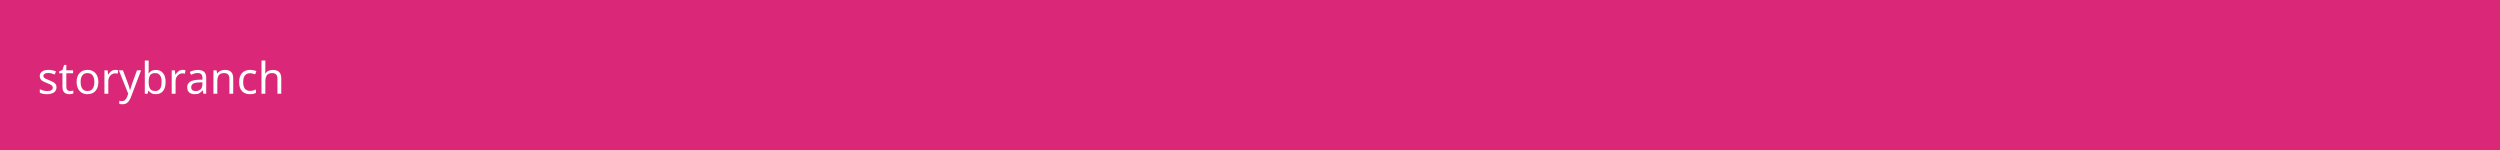
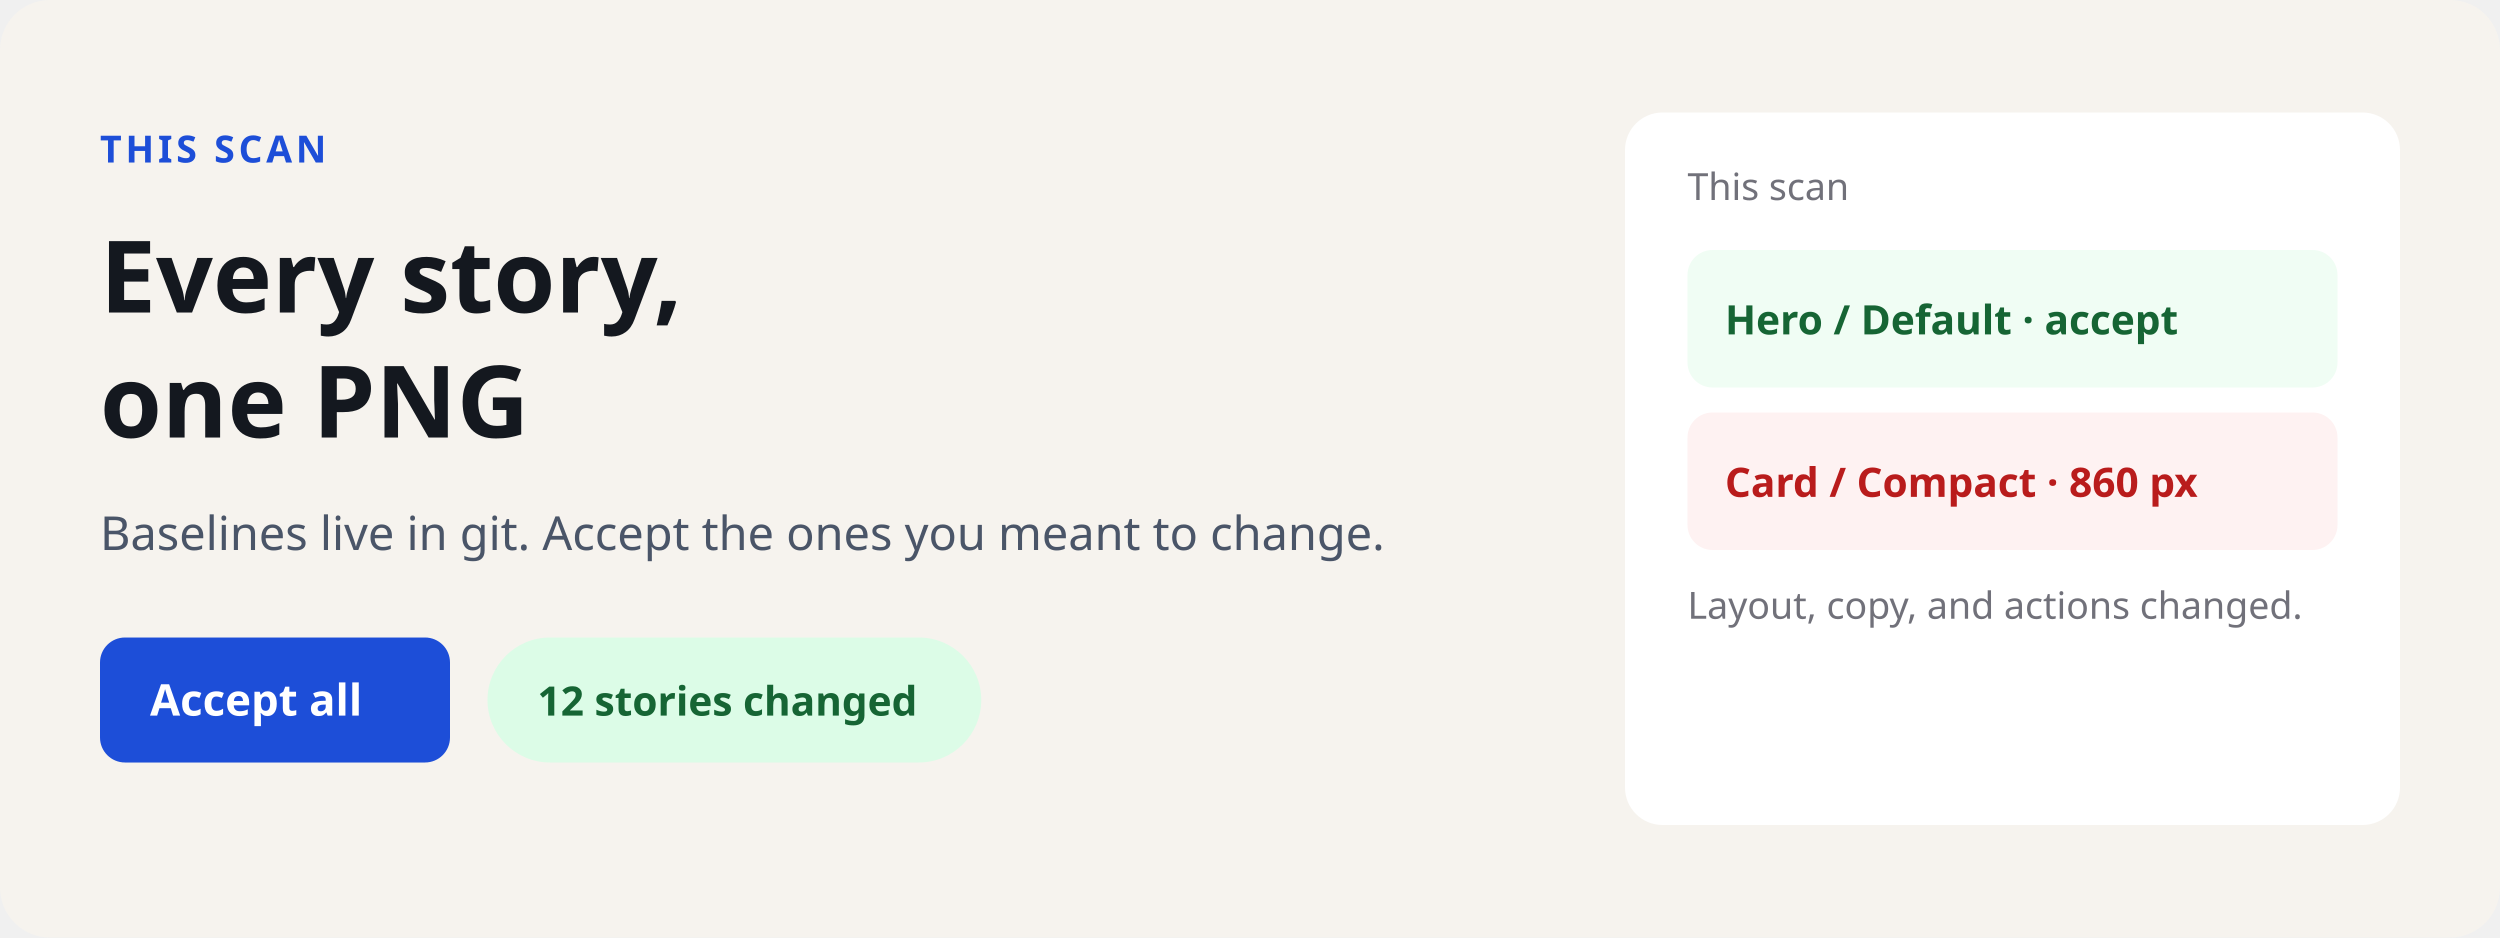
- <svg xmlns="http://www.w3.org/2000/svg" width="800" height="48" viewBox="0 0 800 48">
-   <rect width="800" height="48" fill="#db2777" />
-   <text x="12" y="30" fill="#fff" font-family="ui-sans-serif,system-ui,sans-serif" font-size="14">storybranch</text>
+ <svg xmlns="http://www.w3.org/2000/svg" width="800" height="300" viewBox="0 0 800 300">
+   <rect width="800" height="300" rx="16" fill="#f6f3ee" />
+   <text x="32" y="52" fill="#1d4ed8" font-family="ui-sans-serif,system-ui,sans-serif" font-size="12" font-weight="700" letter-spacing="1.2">THIS SCAN</text>
+   <text x="32" y="100" fill="#14181f" font-family="ui-sans-serif,system-ui,sans-serif" font-size="32" font-weight="700">Every story,</text>
+   <text x="32" y="140" fill="#14181f" font-family="ui-sans-serif,system-ui,sans-serif" font-size="32" font-weight="700">one PNG</text>
+   <text x="32" y="176" fill="#4a5568" font-family="ui-sans-serif,system-ui,sans-serif" font-size="15">Baselines live in git. Accept the ones you meant to change.</text>
+   <rect x="32" y="204" width="112" height="40" rx="8" fill="#1d4ed8" />
+   <text x="48" y="229" fill="#fff" font-family="ui-sans-serif,system-ui,sans-serif" font-size="14" font-weight="650">Accept all</text>
+   <rect x="156" y="204" width="158" height="40" rx="20" fill="#dcfce7" />
+   <text x="172" y="229" fill="#166534" font-family="ui-sans-serif,system-ui,sans-serif" font-size="13" font-weight="700">12 stories changed</text>
+   <rect x="520" y="36" width="248" height="228" rx="12" fill="#fff" />
+   <text x="540" y="64" fill="#71717a" font-family="ui-sans-serif,system-ui,sans-serif" font-size="12">This scan</text>
+   <rect x="540" y="80" width="208" height="44" rx="8" fill="#f0fdf4" />
+   <text x="552" y="107" fill="#166534" font-family="ui-sans-serif,system-ui,sans-serif" font-size="13" font-weight="650">Hero / Default · accept</text>
+   <rect x="540" y="132" width="208" height="44" rx="8" fill="#fef2f2" />
+   <text x="552" y="159" fill="#b91c1c" font-family="ui-sans-serif,system-ui,sans-serif" font-size="13" font-weight="650">Card / Compact · 860 px</text>
+   <text x="540" y="198" fill="#71717a" font-family="ui-sans-serif,system-ui,sans-serif" font-size="12">Layout, copy, and actions changed.</text>
</svg>
